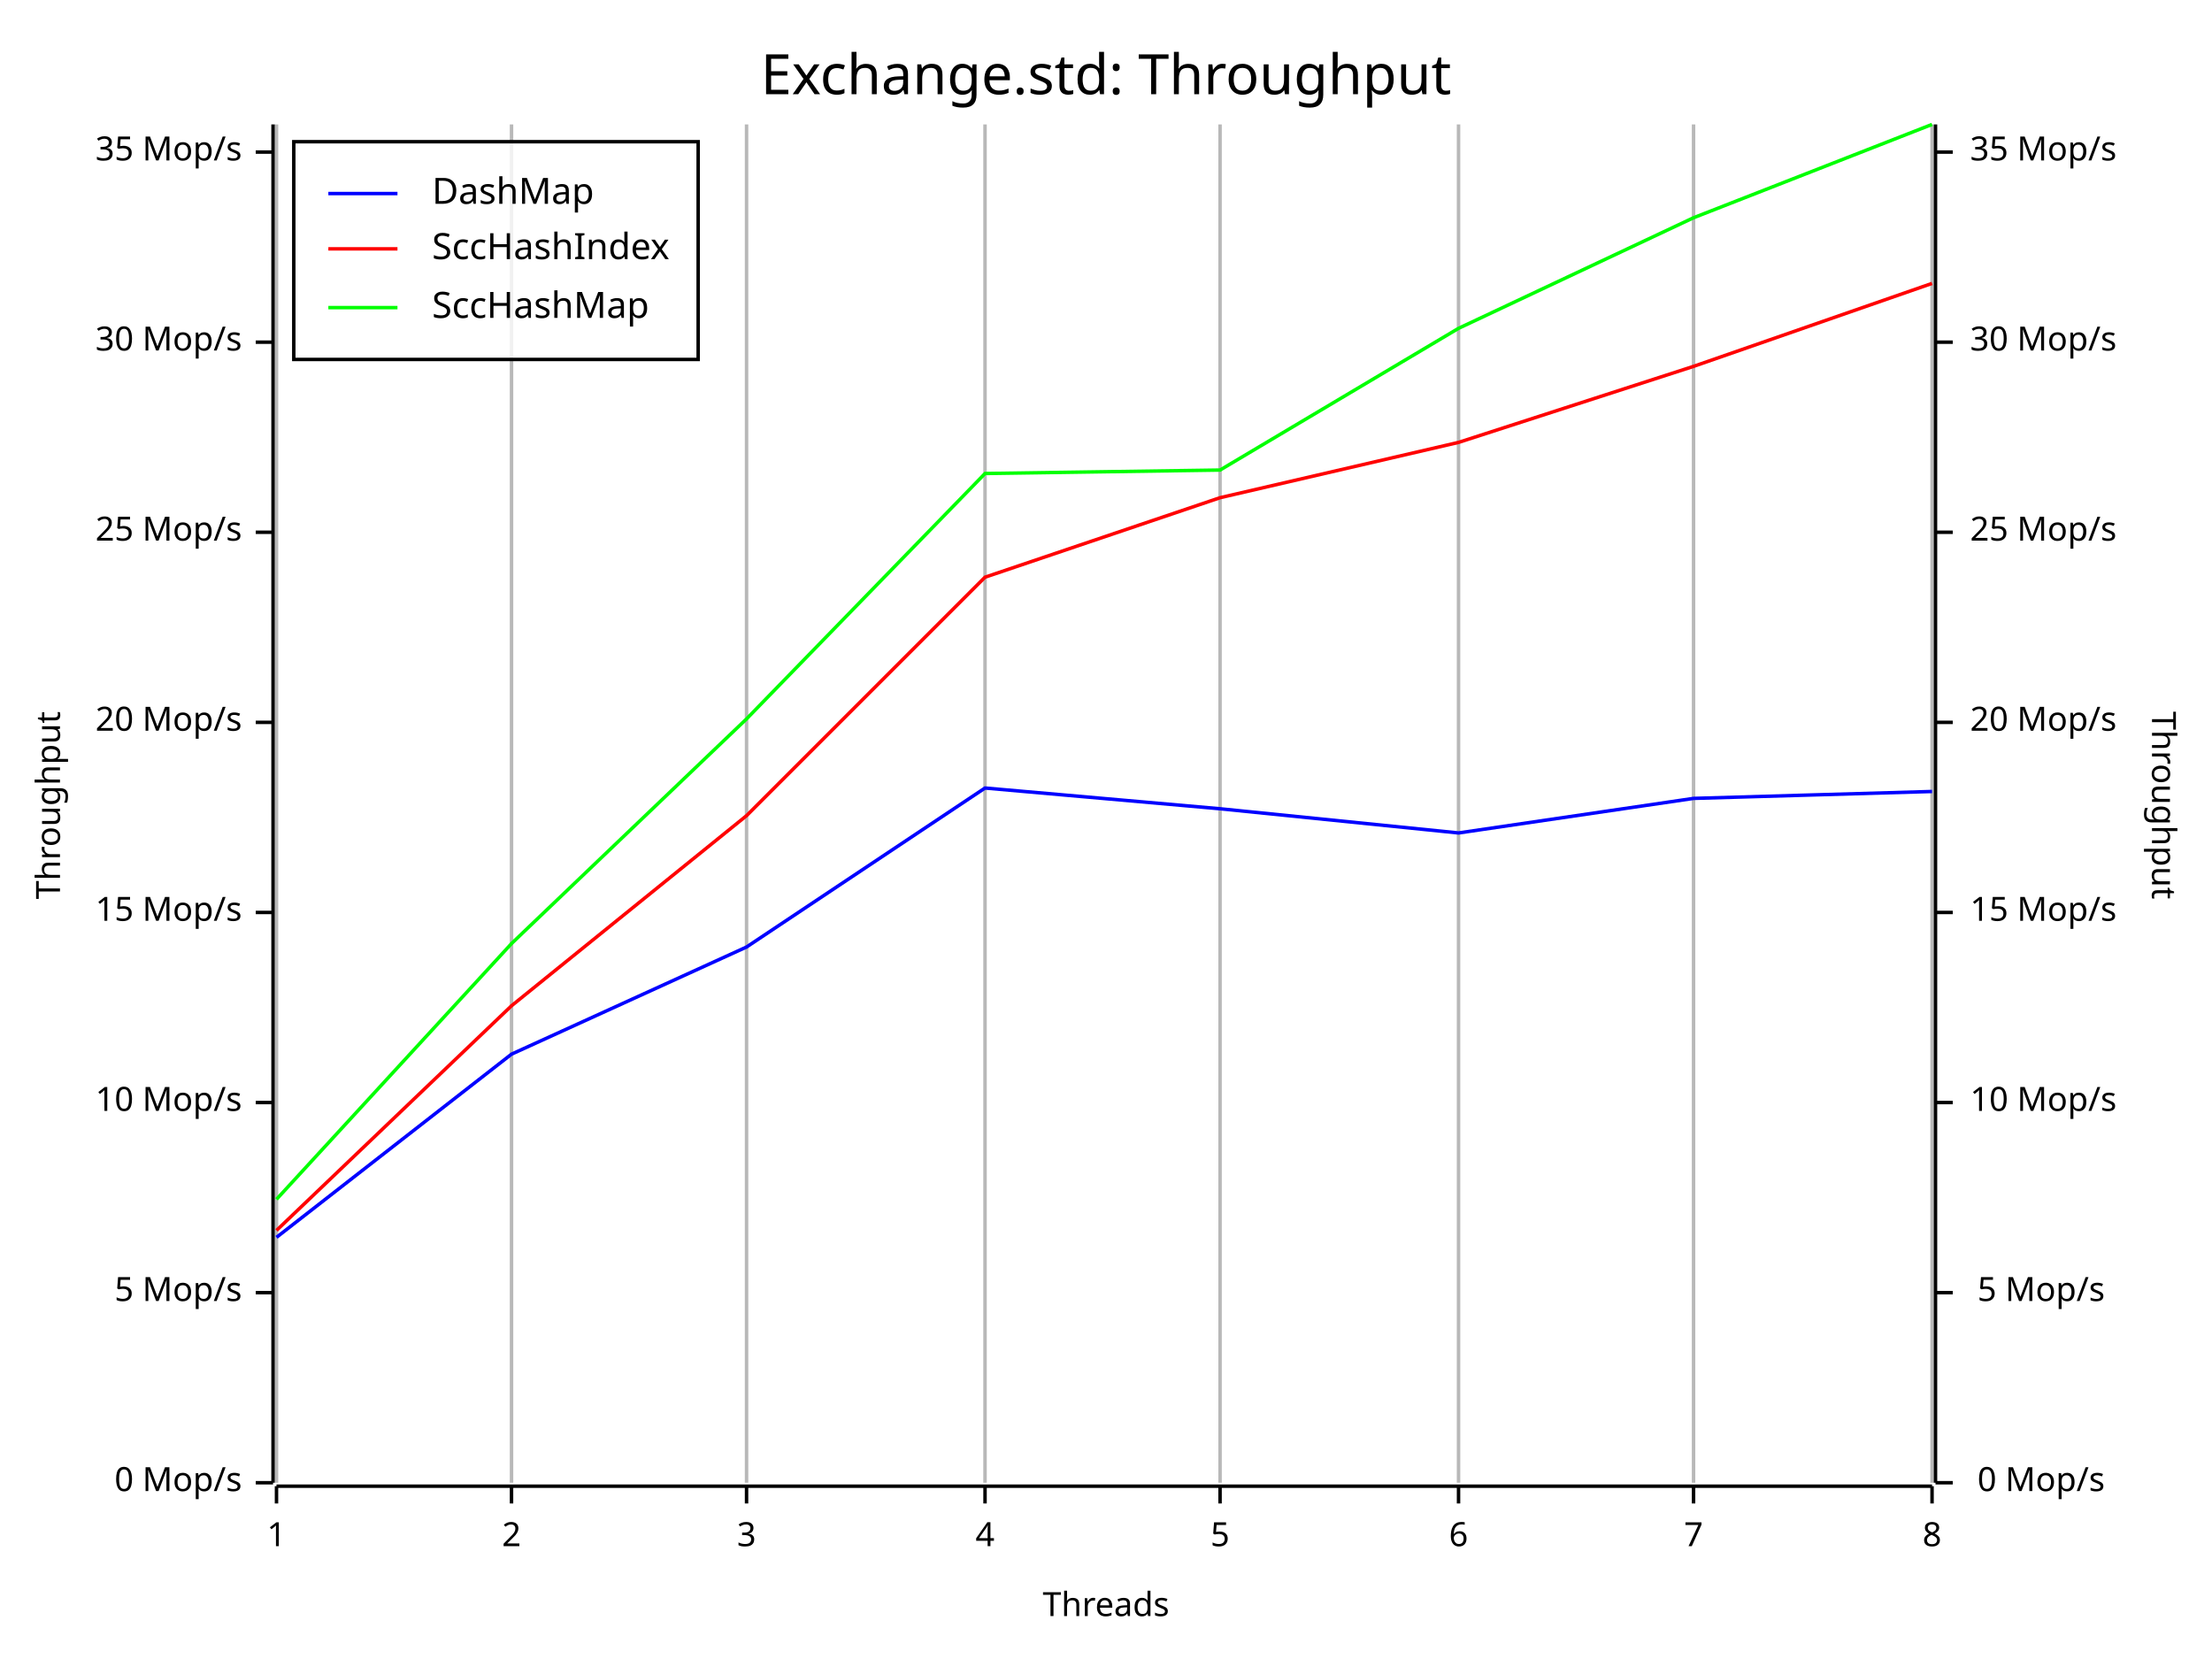
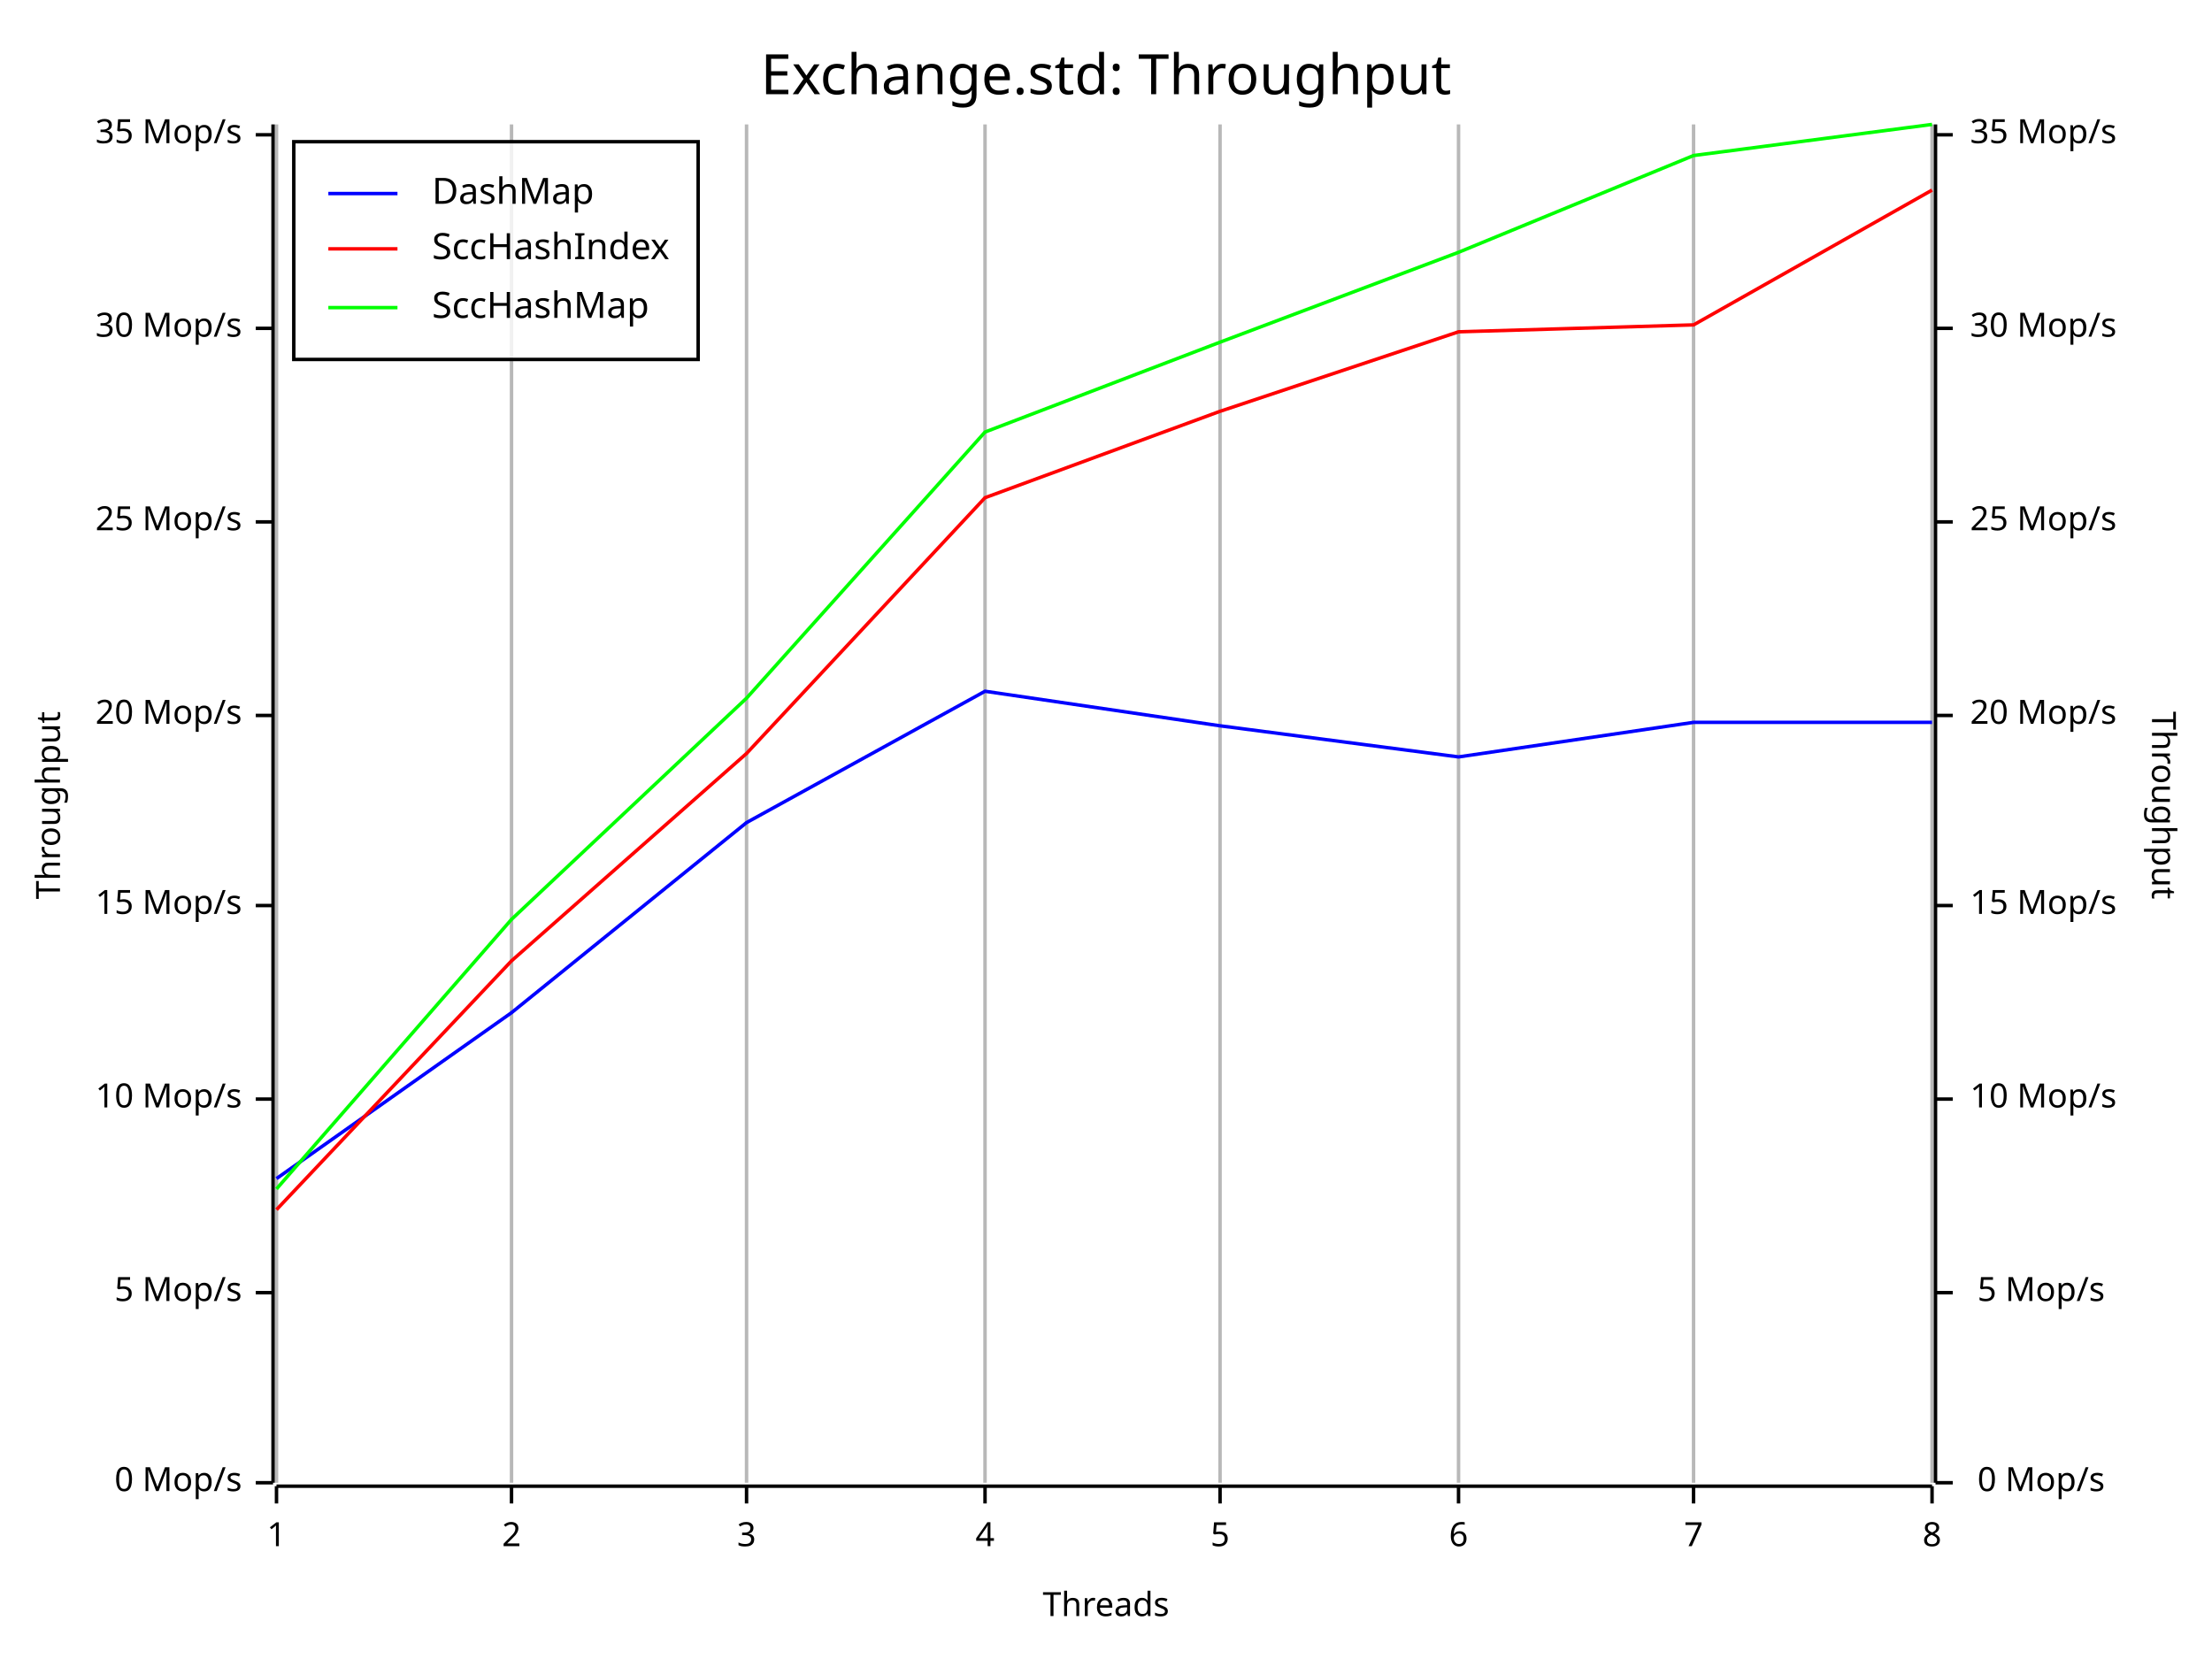
<svg xmlns="http://www.w3.org/2000/svg" width="640" height="480" viewBox="0 0 640 480">
  <rect x="0" y="0" width="640" height="480" opacity="1" fill="#FFFFFF" stroke="none" />
  <text x="320" y="15" dy="0.76em" text-anchor="middle" font-family="Fira Code" font-size="16.129" opacity="1" fill="#000000">
Exchange.std: Throughput
</text>
  <line opacity="0.1" stroke="#000000" stroke-width="1" x1="80" y1="429" x2="80" y2="36" />
  <line opacity="0.1" stroke="#000000" stroke-width="1" x1="148" y1="429" x2="148" y2="36" />
  <line opacity="0.1" stroke="#000000" stroke-width="1" x1="216" y1="429" x2="216" y2="36" />
  <line opacity="0.1" stroke="#000000" stroke-width="1" x1="285" y1="429" x2="285" y2="36" />
  <line opacity="0.1" stroke="#000000" stroke-width="1" x1="353" y1="429" x2="353" y2="36" />
  <line opacity="0.1" stroke="#000000" stroke-width="1" x1="422" y1="429" x2="422" y2="36" />
  <line opacity="0.1" stroke="#000000" stroke-width="1" x1="490" y1="429" x2="490" y2="36" />
  <line opacity="0.1" stroke="#000000" stroke-width="1" x1="559" y1="429" x2="559" y2="36" />
  <text x="10" y="233" dy="0.76em" text-anchor="middle" font-family="sans-serif" font-size="9.677" opacity="1" fill="#000000" transform="rotate(270, 10, 233)">
Throughput
</text>
  <text x="320" y="470" dy="-0.5ex" text-anchor="middle" font-family="sans-serif" font-size="9.677" opacity="1" fill="#000000">
Threads
</text>
  <text x="630" y="233" dy="0.76em" text-anchor="middle" font-family="sans-serif" font-size="9.677" opacity="1" fill="#000000" transform="rotate(90, 630, 233)">
Throughput
</text>
  <line opacity="0.2" stroke="#000000" stroke-width="1" x1="80" y1="429" x2="80" y2="36" />
  <line opacity="0.2" stroke="#000000" stroke-width="1" x1="148" y1="429" x2="148" y2="36" />
  <line opacity="0.2" stroke="#000000" stroke-width="1" x1="216" y1="429" x2="216" y2="36" />
  <line opacity="0.2" stroke="#000000" stroke-width="1" x1="285" y1="429" x2="285" y2="36" />
  <line opacity="0.2" stroke="#000000" stroke-width="1" x1="353" y1="429" x2="353" y2="36" />
  <line opacity="0.2" stroke="#000000" stroke-width="1" x1="422" y1="429" x2="422" y2="36" />
  <line opacity="0.2" stroke="#000000" stroke-width="1" x1="490" y1="429" x2="490" y2="36" />
  <line opacity="0.2" stroke="#000000" stroke-width="1" x1="559" y1="429" x2="559" y2="36" />
  <polyline fill="none" opacity="1" stroke="#000000" stroke-width="1" points="79,36 79,429 " />
  <text x="70" y="429" dy="0.5ex" text-anchor="end" font-family="sans-serif" font-size="9.677" opacity="1" fill="#000000">
0 Mop/s
</text>
  <polyline fill="none" opacity="1" stroke="#000000" stroke-width="1" points="74,429 79,429 " />
  <text x="70" y="374" dy="0.5ex" text-anchor="end" font-family="sans-serif" font-size="9.677" opacity="1" fill="#000000">
5 Mop/s
</text>
  <polyline fill="none" opacity="1" stroke="#000000" stroke-width="1" points="74,374 79,374 " />
-   <text x="70" y="319" dy="0.5ex" text-anchor="end" font-family="sans-serif" font-size="9.677" opacity="1" fill="#000000">
+   <text x="70" y="318" dy="0.5ex" text-anchor="end" font-family="sans-serif" font-size="9.677" opacity="1" fill="#000000">
10 Mop/s
</text>
-   <polyline fill="none" opacity="1" stroke="#000000" stroke-width="1" points="74,319 79,319 " />
-   <text x="70" y="264" dy="0.5ex" text-anchor="end" font-family="sans-serif" font-size="9.677" opacity="1" fill="#000000">
+   <polyline fill="none" opacity="1" stroke="#000000" stroke-width="1" points="74,318 79,318 " />
+   <text x="70" y="262" dy="0.5ex" text-anchor="end" font-family="sans-serif" font-size="9.677" opacity="1" fill="#000000">
15 Mop/s
</text>
-   <polyline fill="none" opacity="1" stroke="#000000" stroke-width="1" points="74,264 79,264 " />
-   <text x="70" y="209" dy="0.5ex" text-anchor="end" font-family="sans-serif" font-size="9.677" opacity="1" fill="#000000">
+   <polyline fill="none" opacity="1" stroke="#000000" stroke-width="1" points="74,262 79,262 " />
+   <text x="70" y="207" dy="0.5ex" text-anchor="end" font-family="sans-serif" font-size="9.677" opacity="1" fill="#000000">
20 Mop/s
</text>
-   <polyline fill="none" opacity="1" stroke="#000000" stroke-width="1" points="74,209 79,209 " />
-   <text x="70" y="154" dy="0.5ex" text-anchor="end" font-family="sans-serif" font-size="9.677" opacity="1" fill="#000000">
+   <polyline fill="none" opacity="1" stroke="#000000" stroke-width="1" points="74,207 79,207 " />
+   <text x="70" y="151" dy="0.5ex" text-anchor="end" font-family="sans-serif" font-size="9.677" opacity="1" fill="#000000">
25 Mop/s
</text>
-   <polyline fill="none" opacity="1" stroke="#000000" stroke-width="1" points="74,154 79,154 " />
-   <text x="70" y="99" dy="0.5ex" text-anchor="end" font-family="sans-serif" font-size="9.677" opacity="1" fill="#000000">
+   <polyline fill="none" opacity="1" stroke="#000000" stroke-width="1" points="74,151 79,151 " />
+   <text x="70" y="95" dy="0.5ex" text-anchor="end" font-family="sans-serif" font-size="9.677" opacity="1" fill="#000000">
30 Mop/s
</text>
-   <polyline fill="none" opacity="1" stroke="#000000" stroke-width="1" points="74,99 79,99 " />
-   <text x="70" y="44" dy="0.5ex" text-anchor="end" font-family="sans-serif" font-size="9.677" opacity="1" fill="#000000">
+   <polyline fill="none" opacity="1" stroke="#000000" stroke-width="1" points="74,95 79,95 " />
+   <text x="70" y="39" dy="0.5ex" text-anchor="end" font-family="sans-serif" font-size="9.677" opacity="1" fill="#000000">
35 Mop/s
</text>
-   <polyline fill="none" opacity="1" stroke="#000000" stroke-width="1" points="74,44 79,44 " />
+   <polyline fill="none" opacity="1" stroke="#000000" stroke-width="1" points="74,39 79,39 " />
  <polyline fill="none" opacity="1" stroke="#000000" stroke-width="1" points="80,430 559,430 " />
  <text x="80" y="440" dy="0.76em" text-anchor="middle" font-family="sans-serif" font-size="9.677" opacity="1" fill="#000000">
1
</text>
  <polyline fill="none" opacity="1" stroke="#000000" stroke-width="1" points="80,430 80,435 " />
  <text x="148" y="440" dy="0.76em" text-anchor="middle" font-family="sans-serif" font-size="9.677" opacity="1" fill="#000000">
2
</text>
  <polyline fill="none" opacity="1" stroke="#000000" stroke-width="1" points="148,430 148,435 " />
  <text x="216" y="440" dy="0.76em" text-anchor="middle" font-family="sans-serif" font-size="9.677" opacity="1" fill="#000000">
3
</text>
  <polyline fill="none" opacity="1" stroke="#000000" stroke-width="1" points="216,430 216,435 " />
  <text x="285" y="440" dy="0.76em" text-anchor="middle" font-family="sans-serif" font-size="9.677" opacity="1" fill="#000000">
4
</text>
  <polyline fill="none" opacity="1" stroke="#000000" stroke-width="1" points="285,430 285,435 " />
  <text x="353" y="440" dy="0.76em" text-anchor="middle" font-family="sans-serif" font-size="9.677" opacity="1" fill="#000000">
5
</text>
  <polyline fill="none" opacity="1" stroke="#000000" stroke-width="1" points="353,430 353,435 " />
  <text x="422" y="440" dy="0.76em" text-anchor="middle" font-family="sans-serif" font-size="9.677" opacity="1" fill="#000000">
6
</text>
  <polyline fill="none" opacity="1" stroke="#000000" stroke-width="1" points="422,430 422,435 " />
  <text x="490" y="440" dy="0.76em" text-anchor="middle" font-family="sans-serif" font-size="9.677" opacity="1" fill="#000000">
7
</text>
  <polyline fill="none" opacity="1" stroke="#000000" stroke-width="1" points="490,430 490,435 " />
  <text x="559" y="440" dy="0.76em" text-anchor="middle" font-family="sans-serif" font-size="9.677" opacity="1" fill="#000000">
8
</text>
  <polyline fill="none" opacity="1" stroke="#000000" stroke-width="1" points="559,430 559,435 " />
  <polyline fill="none" opacity="1" stroke="#000000" stroke-width="1" points="560,36 560,429 " />
  <text x="609" y="429" dy="0.5ex" text-anchor="end" font-family="sans-serif" font-size="9.677" opacity="1" fill="#000000">
0 Mop/s
</text>
  <polyline fill="none" opacity="1" stroke="#000000" stroke-width="1" points="560,429 565,429 " />
  <text x="609" y="374" dy="0.5ex" text-anchor="end" font-family="sans-serif" font-size="9.677" opacity="1" fill="#000000">
5 Mop/s
</text>
  <polyline fill="none" opacity="1" stroke="#000000" stroke-width="1" points="560,374 565,374 " />
-   <text x="570" y="319" dy="0.5ex" text-anchor="start" font-family="sans-serif" font-size="9.677" opacity="1" fill="#000000">
+   <text x="570" y="318" dy="0.5ex" text-anchor="start" font-family="sans-serif" font-size="9.677" opacity="1" fill="#000000">
10 Mop/s
</text>
-   <polyline fill="none" opacity="1" stroke="#000000" stroke-width="1" points="560,319 565,319 " />
-   <text x="570" y="264" dy="0.5ex" text-anchor="start" font-family="sans-serif" font-size="9.677" opacity="1" fill="#000000">
+   <polyline fill="none" opacity="1" stroke="#000000" stroke-width="1" points="560,318 565,318 " />
+   <text x="570" y="262" dy="0.5ex" text-anchor="start" font-family="sans-serif" font-size="9.677" opacity="1" fill="#000000">
15 Mop/s
</text>
-   <polyline fill="none" opacity="1" stroke="#000000" stroke-width="1" points="560,264 565,264 " />
-   <text x="570" y="209" dy="0.5ex" text-anchor="start" font-family="sans-serif" font-size="9.677" opacity="1" fill="#000000">
+   <polyline fill="none" opacity="1" stroke="#000000" stroke-width="1" points="560,262 565,262 " />
+   <text x="570" y="207" dy="0.5ex" text-anchor="start" font-family="sans-serif" font-size="9.677" opacity="1" fill="#000000">
20 Mop/s
</text>
-   <polyline fill="none" opacity="1" stroke="#000000" stroke-width="1" points="560,209 565,209 " />
-   <text x="570" y="154" dy="0.5ex" text-anchor="start" font-family="sans-serif" font-size="9.677" opacity="1" fill="#000000">
+   <polyline fill="none" opacity="1" stroke="#000000" stroke-width="1" points="560,207 565,207 " />
+   <text x="570" y="151" dy="0.5ex" text-anchor="start" font-family="sans-serif" font-size="9.677" opacity="1" fill="#000000">
25 Mop/s
</text>
-   <polyline fill="none" opacity="1" stroke="#000000" stroke-width="1" points="560,154 565,154 " />
-   <text x="570" y="99" dy="0.5ex" text-anchor="start" font-family="sans-serif" font-size="9.677" opacity="1" fill="#000000">
+   <polyline fill="none" opacity="1" stroke="#000000" stroke-width="1" points="560,151 565,151 " />
+   <text x="570" y="95" dy="0.5ex" text-anchor="start" font-family="sans-serif" font-size="9.677" opacity="1" fill="#000000">
30 Mop/s
</text>
-   <polyline fill="none" opacity="1" stroke="#000000" stroke-width="1" points="560,99 565,99 " />
-   <text x="570" y="44" dy="0.5ex" text-anchor="start" font-family="sans-serif" font-size="9.677" opacity="1" fill="#000000">
+   <polyline fill="none" opacity="1" stroke="#000000" stroke-width="1" points="560,95 565,95 " />
+   <text x="570" y="39" dy="0.5ex" text-anchor="start" font-family="sans-serif" font-size="9.677" opacity="1" fill="#000000">
35 Mop/s
</text>
-   <polyline fill="none" opacity="1" stroke="#000000" stroke-width="1" points="560,44 565,44 " />
-   <polyline fill="none" opacity="1" stroke="#0000FF" stroke-width="1" points="80,358 148,305 216,274 285,228 353,234 422,241 490,231 559,229 " />
-   <polyline fill="none" opacity="1" stroke="#FF0000" stroke-width="1" points="80,356 148,291 216,236 285,167 353,144 422,128 490,106 559,82 " />
-   <polyline fill="none" opacity="1" stroke="#00FF00" stroke-width="1" points="80,347 148,273 216,208 285,137 353,136 422,95 490,63 559,36 " />
+   <polyline fill="none" opacity="1" stroke="#000000" stroke-width="1" points="560,39 565,39 " />
+   <polyline fill="none" opacity="1" stroke="#0000FF" stroke-width="1" points="80,341 148,293 216,238 285,200 353,210 422,219 490,209 559,209 " />
+   <polyline fill="none" opacity="1" stroke="#FF0000" stroke-width="1" points="80,350 148,278 216,218 285,144 353,119 422,96 490,94 559,55 " />
+   <polyline fill="none" opacity="1" stroke="#00FF00" stroke-width="1" points="80,344 148,266 216,202 285,125 353,99 422,73 490,45 559,36 " />
  <rect x="85" y="41" width="117" height="63" opacity="0.8" fill="#FFFFFF" stroke="none" />
  <rect x="85" y="41" width="117" height="63" opacity="1" fill="none" stroke="#000000" />
  <text x="125" y="51" dy="0.76em" text-anchor="start" font-family="Fira Code" font-size="10.484" opacity="1" fill="#000000">
DashMap
</text>
  <text x="125" y="67" dy="0.76em" text-anchor="start" font-family="Fira Code" font-size="10.484" opacity="1" fill="#000000">
SccHashIndex
</text>
  <text x="125" y="84" dy="0.76em" text-anchor="start" font-family="Fira Code" font-size="10.484" opacity="1" fill="#000000">
SccHashMap
</text>
  <polyline fill="none" opacity="1" stroke="#0000FF" stroke-width="1" points="95,56 115,56 " />
  <polyline fill="none" opacity="1" stroke="#FF0000" stroke-width="1" points="95,72 115,72 " />
  <polyline fill="none" opacity="1" stroke="#00FF00" stroke-width="1" points="95,89 115,89 " />
</svg>
